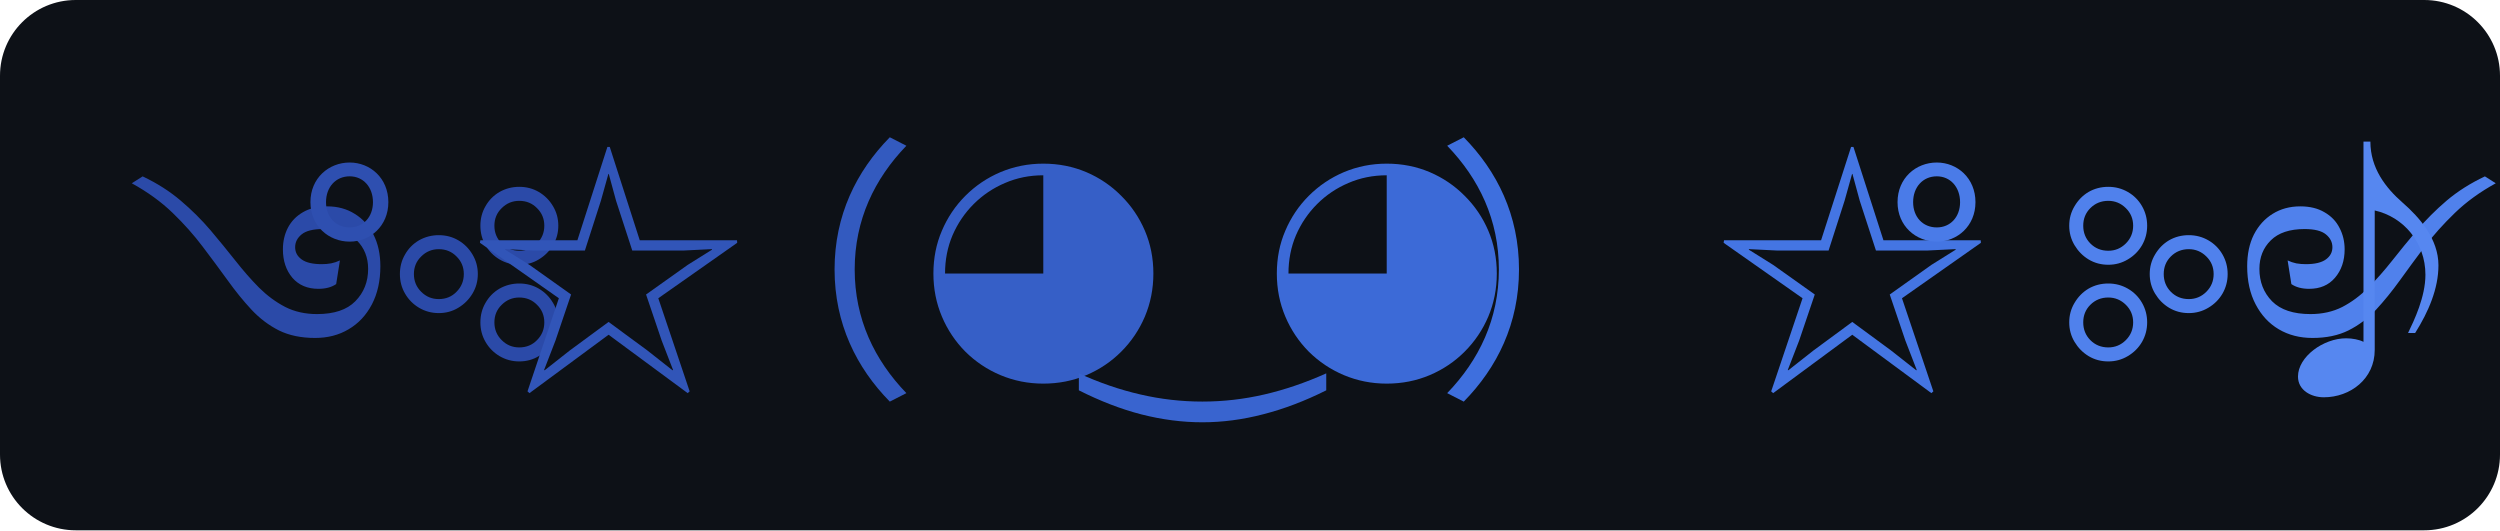
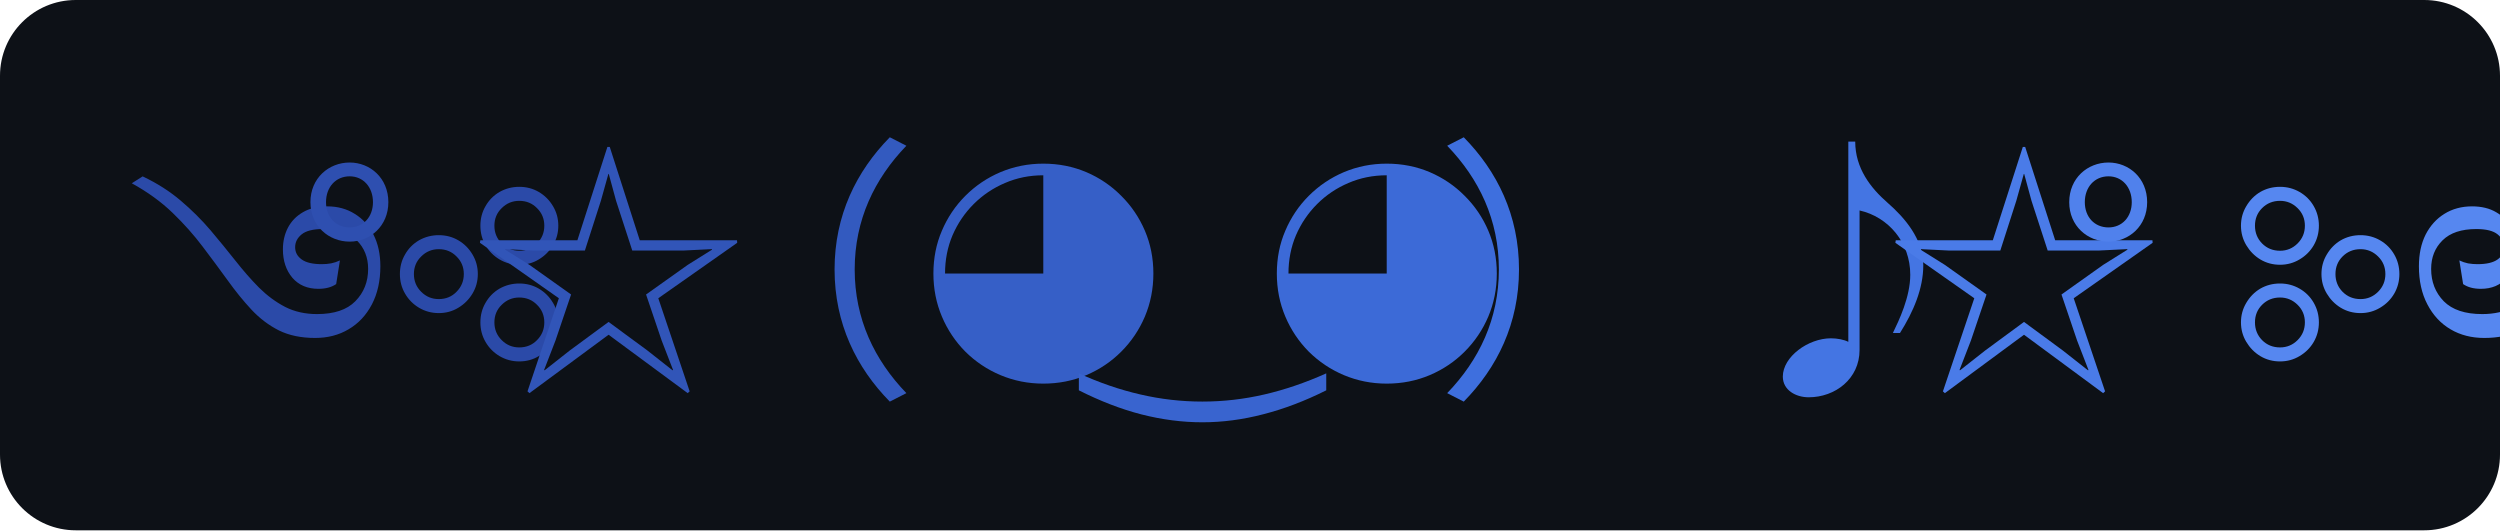
<svg xmlns="http://www.w3.org/2000/svg" width="198" height="42" viewBox="0 0 198 42" role="img">
  <rect width="100%" height="100%" rx="6" fill="#0d1117" />
  <g font-family="'Segoe UI Symbol','Malgun Gothic','Noto Sans CJK KR','Apple SD Gothic Neo','Noto Sans Symbols 2','DejaVu Sans',monospace" font-size="22" dominant-baseline="middle">
    <text x="10.0" y="22.0" fill="#2b4aa8">༺</text>
    <text x="23.6" y="22.0" fill="#2e4fb0">°</text>
    <text x="37.2" y="22.0" fill="#3155b8">☆</text>
    <text x="50.8" y="22.0" fill="#335abf">（</text>
    <text x="72.8" y="22.0" fill="#365fc7">◕</text>
    <text x="86.4" y="22.0" fill="#3964cf">‿</text>
    <text x="100.0" y="22.0" fill="#3c6ad7">◕</text>
    <text x="113.6" y="22.0" fill="#3e6fde">）</text>
-     <text x="135.7" y="22.0" fill="#4475e3">☆</text>
-     <text x="149.3" y="22.0" fill="#4a7be8">°</text>
-     <text x="162.9" y="22.0" fill="#5081ec">༻</text>
-     <text x="176.5" y="22.0" fill="#5687f0">♪</text>
+     <text x="135.7" y="22.0" fill="#4475e3">♪</text>
+     <text x="149.3" y="22.0" fill="#4a7be8">☆</text>
+     <text x="162.9" y="22.0" fill="#5081ec">°</text>
+     <text x="176.5" y="22.0" fill="#5687f0">༻</text>
  </g>
</svg>
